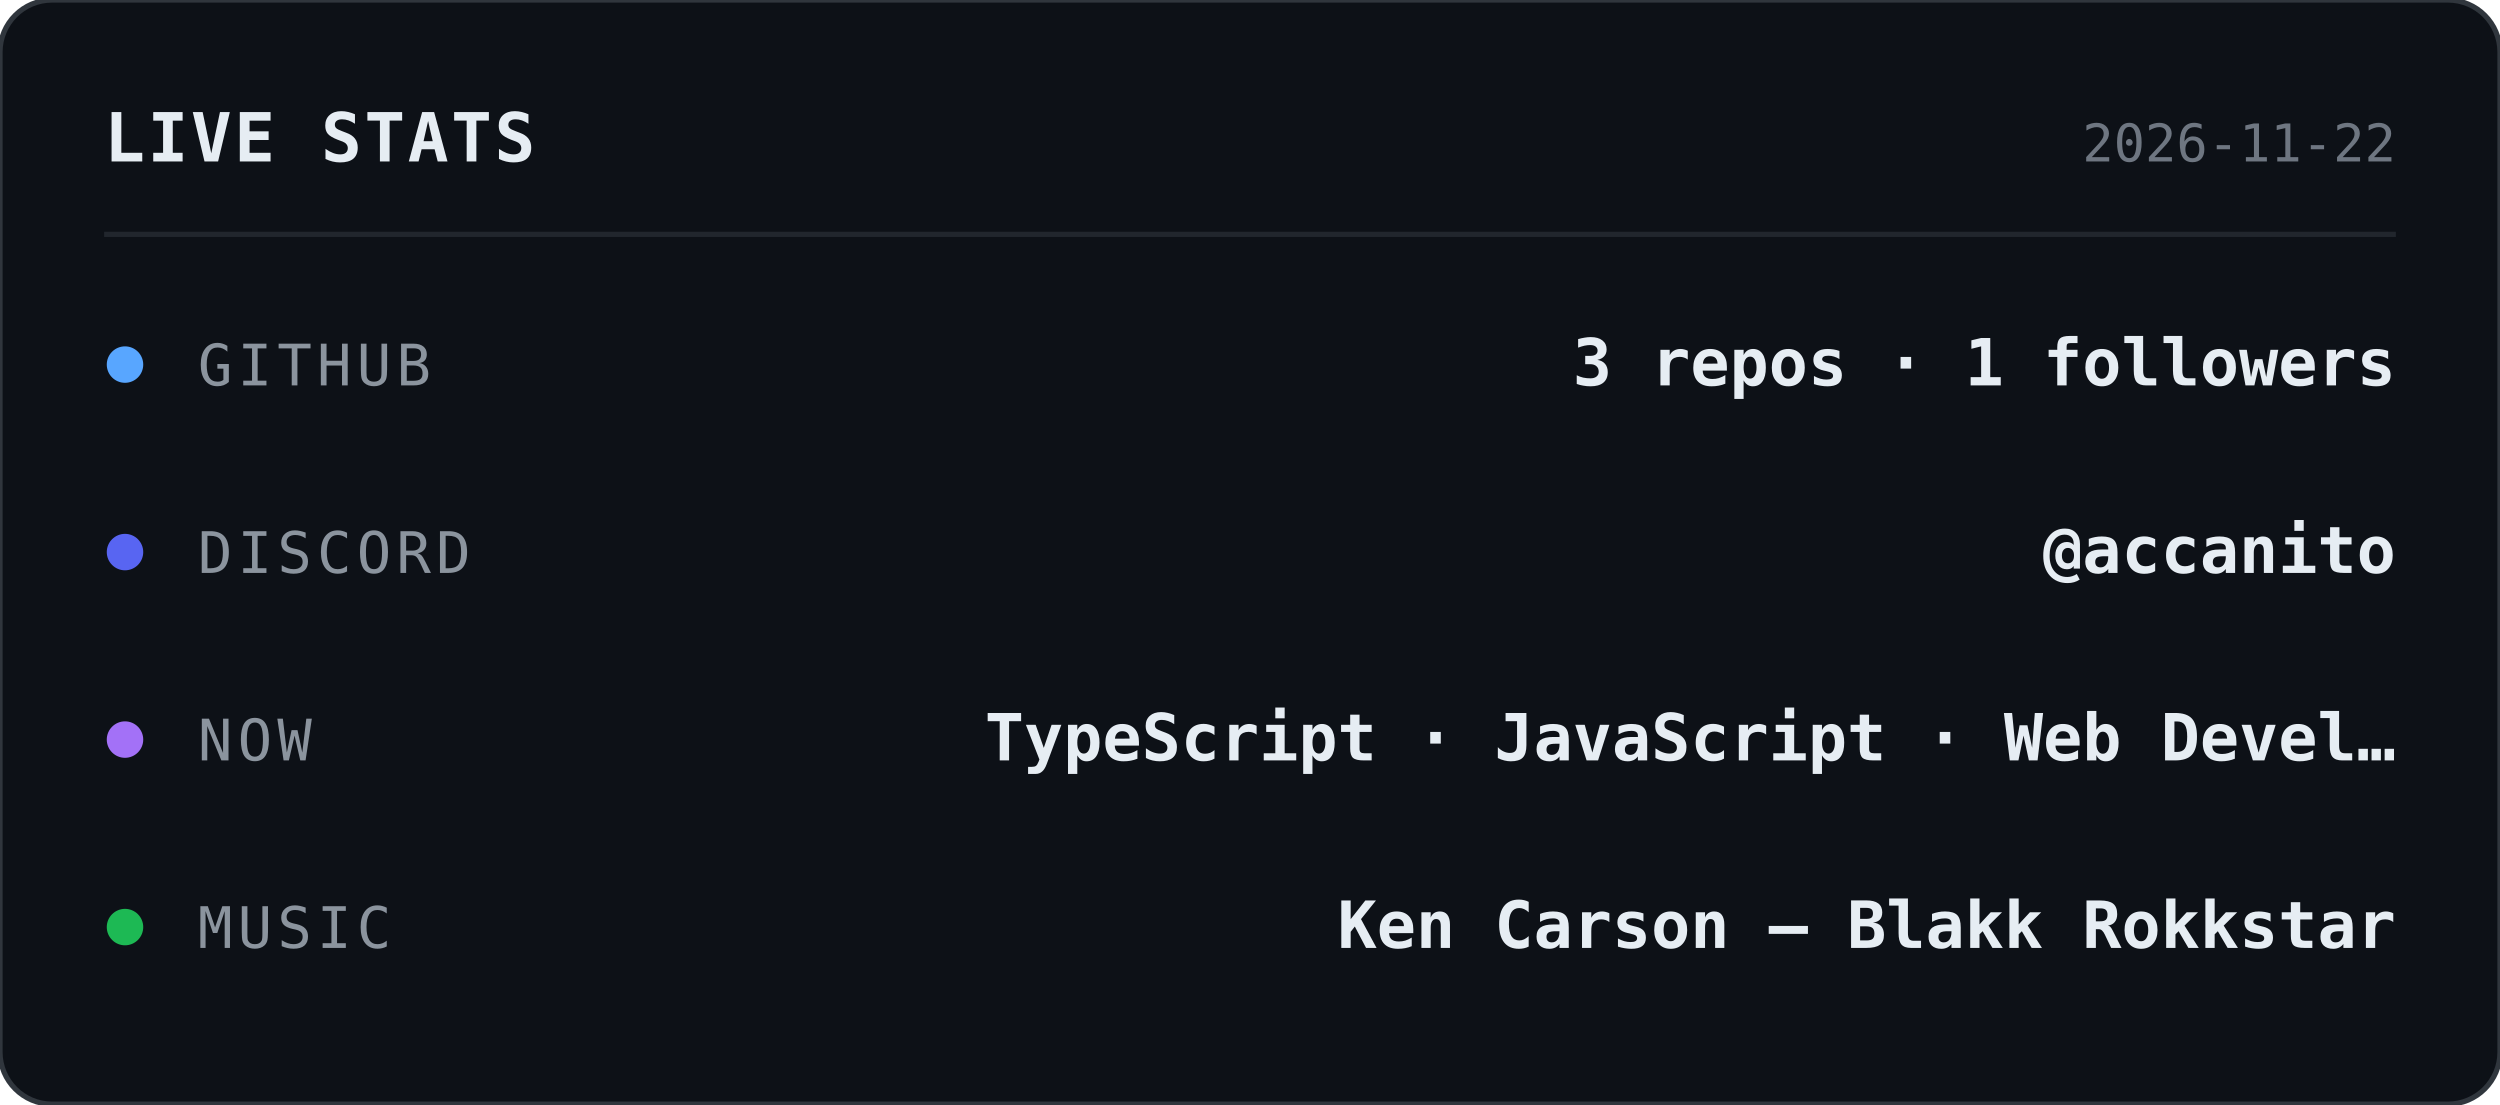
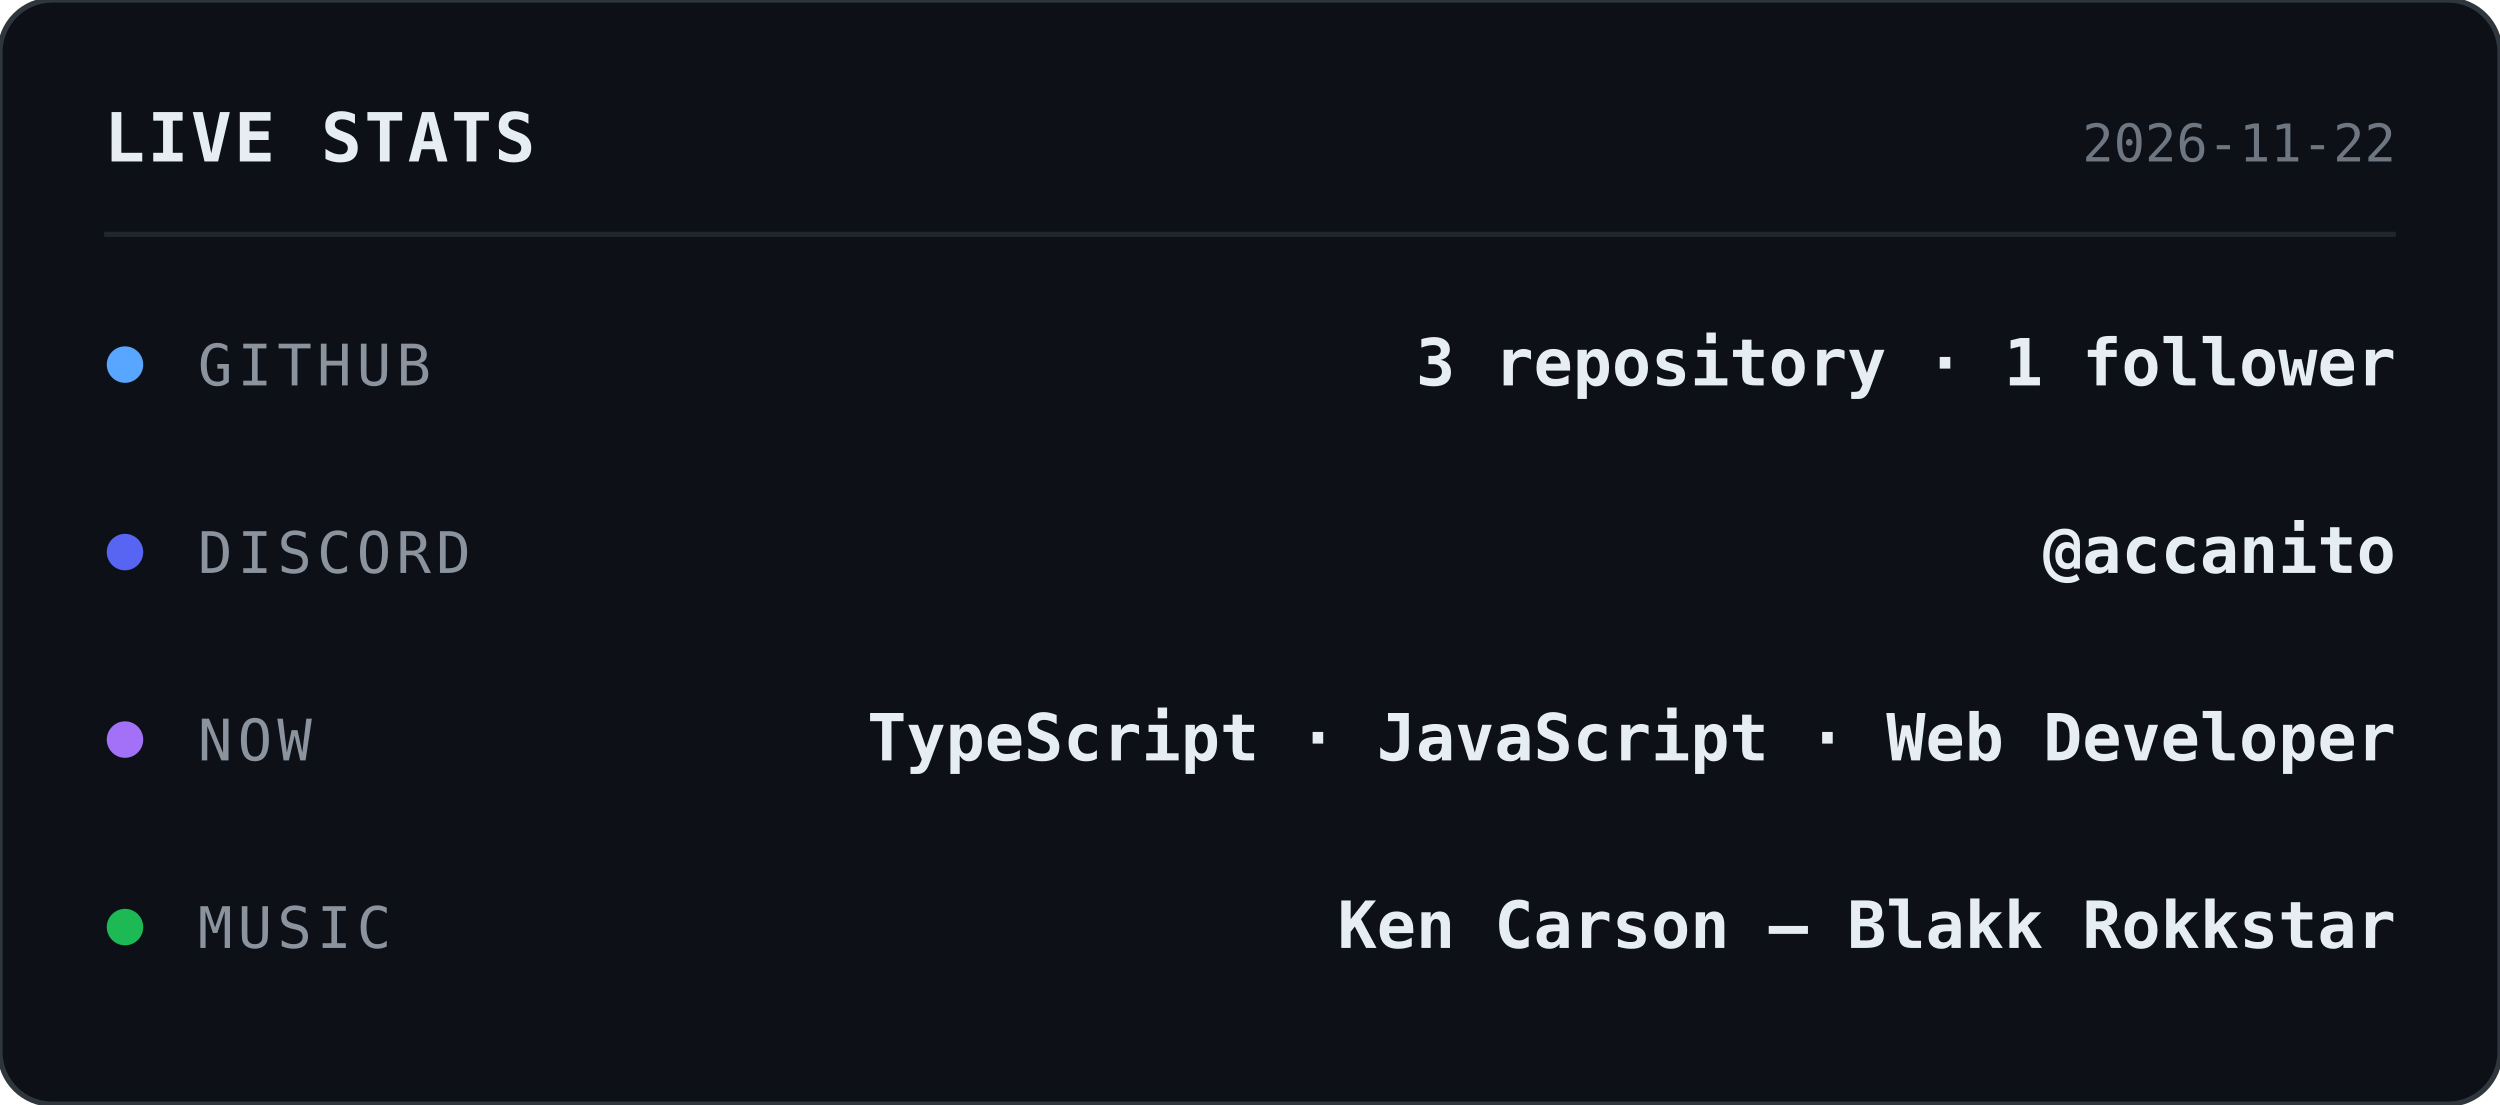
<svg xmlns="http://www.w3.org/2000/svg" width="480" height="212" viewBox="0 0 480 212">
  <style>
    text { font-family: ui-monospace, SFMono-Regular, Menlo, Consolas, monospace; }
  </style>
  <rect width="480" height="212" rx="10" fill="#0d1117" stroke="#30363d" stroke-width="1" />
  <text x="20" y="31" fill="#e6edf3" font-size="13" font-weight="700" letter-spacing="0.5">LIVE STATS</text>
  <text x="460" y="31" text-anchor="end" fill="#6e7681" font-size="10">2026-11-22</text>
  <line x1="20" y1="45" x2="460" y2="45" stroke="#21262d" stroke-width="1" />
  <circle cx="24" cy="70" r="3.5" fill="#58a6ff" />
  <text x="38" y="74" fill="#8b949e" font-size="11" letter-spacing="1">GITHUB</text>
-   <text x="460" y="74" text-anchor="end" fill="#e6edf3" font-size="12.5" font-weight="600">3 repos · 1 followers</text>
+   <text x="460" y="74" text-anchor="end" fill="#e6edf3" font-size="12.5" font-weight="600">3 repository · 1 follower</text>
  <circle cx="24" cy="106" r="3.5" fill="#5865f2" />
  <text x="38" y="110" fill="#8b949e" font-size="11" letter-spacing="1">DISCORD</text>
  <text x="460" y="110" text-anchor="end" fill="#e6edf3" font-size="12.5" font-weight="600">@accanito</text>
  <circle cx="24" cy="142" r="3.5" fill="#a371f7" />
  <text x="38" y="146" fill="#8b949e" font-size="11" letter-spacing="1">NOW</text>
-   <text x="460" y="146" text-anchor="end" fill="#e6edf3" font-size="12.5" font-weight="600">TypeScript · JavaScript · Web Devel…</text>
+   <text x="460" y="146" text-anchor="end" fill="#e6edf3" font-size="12.5" font-weight="600">TypeScript · JavaScript · Web Developer</text>
  <circle cx="24" cy="178" r="3.5" fill="#1db954" />
  <text x="38" y="182" fill="#8b949e" font-size="11" letter-spacing="1">MUSIC</text>
  <text x="460" y="182" text-anchor="end" fill="#e6edf3" font-size="12.5" font-weight="600">Ken Carson — Blakk Rokkstar</text>
</svg>
